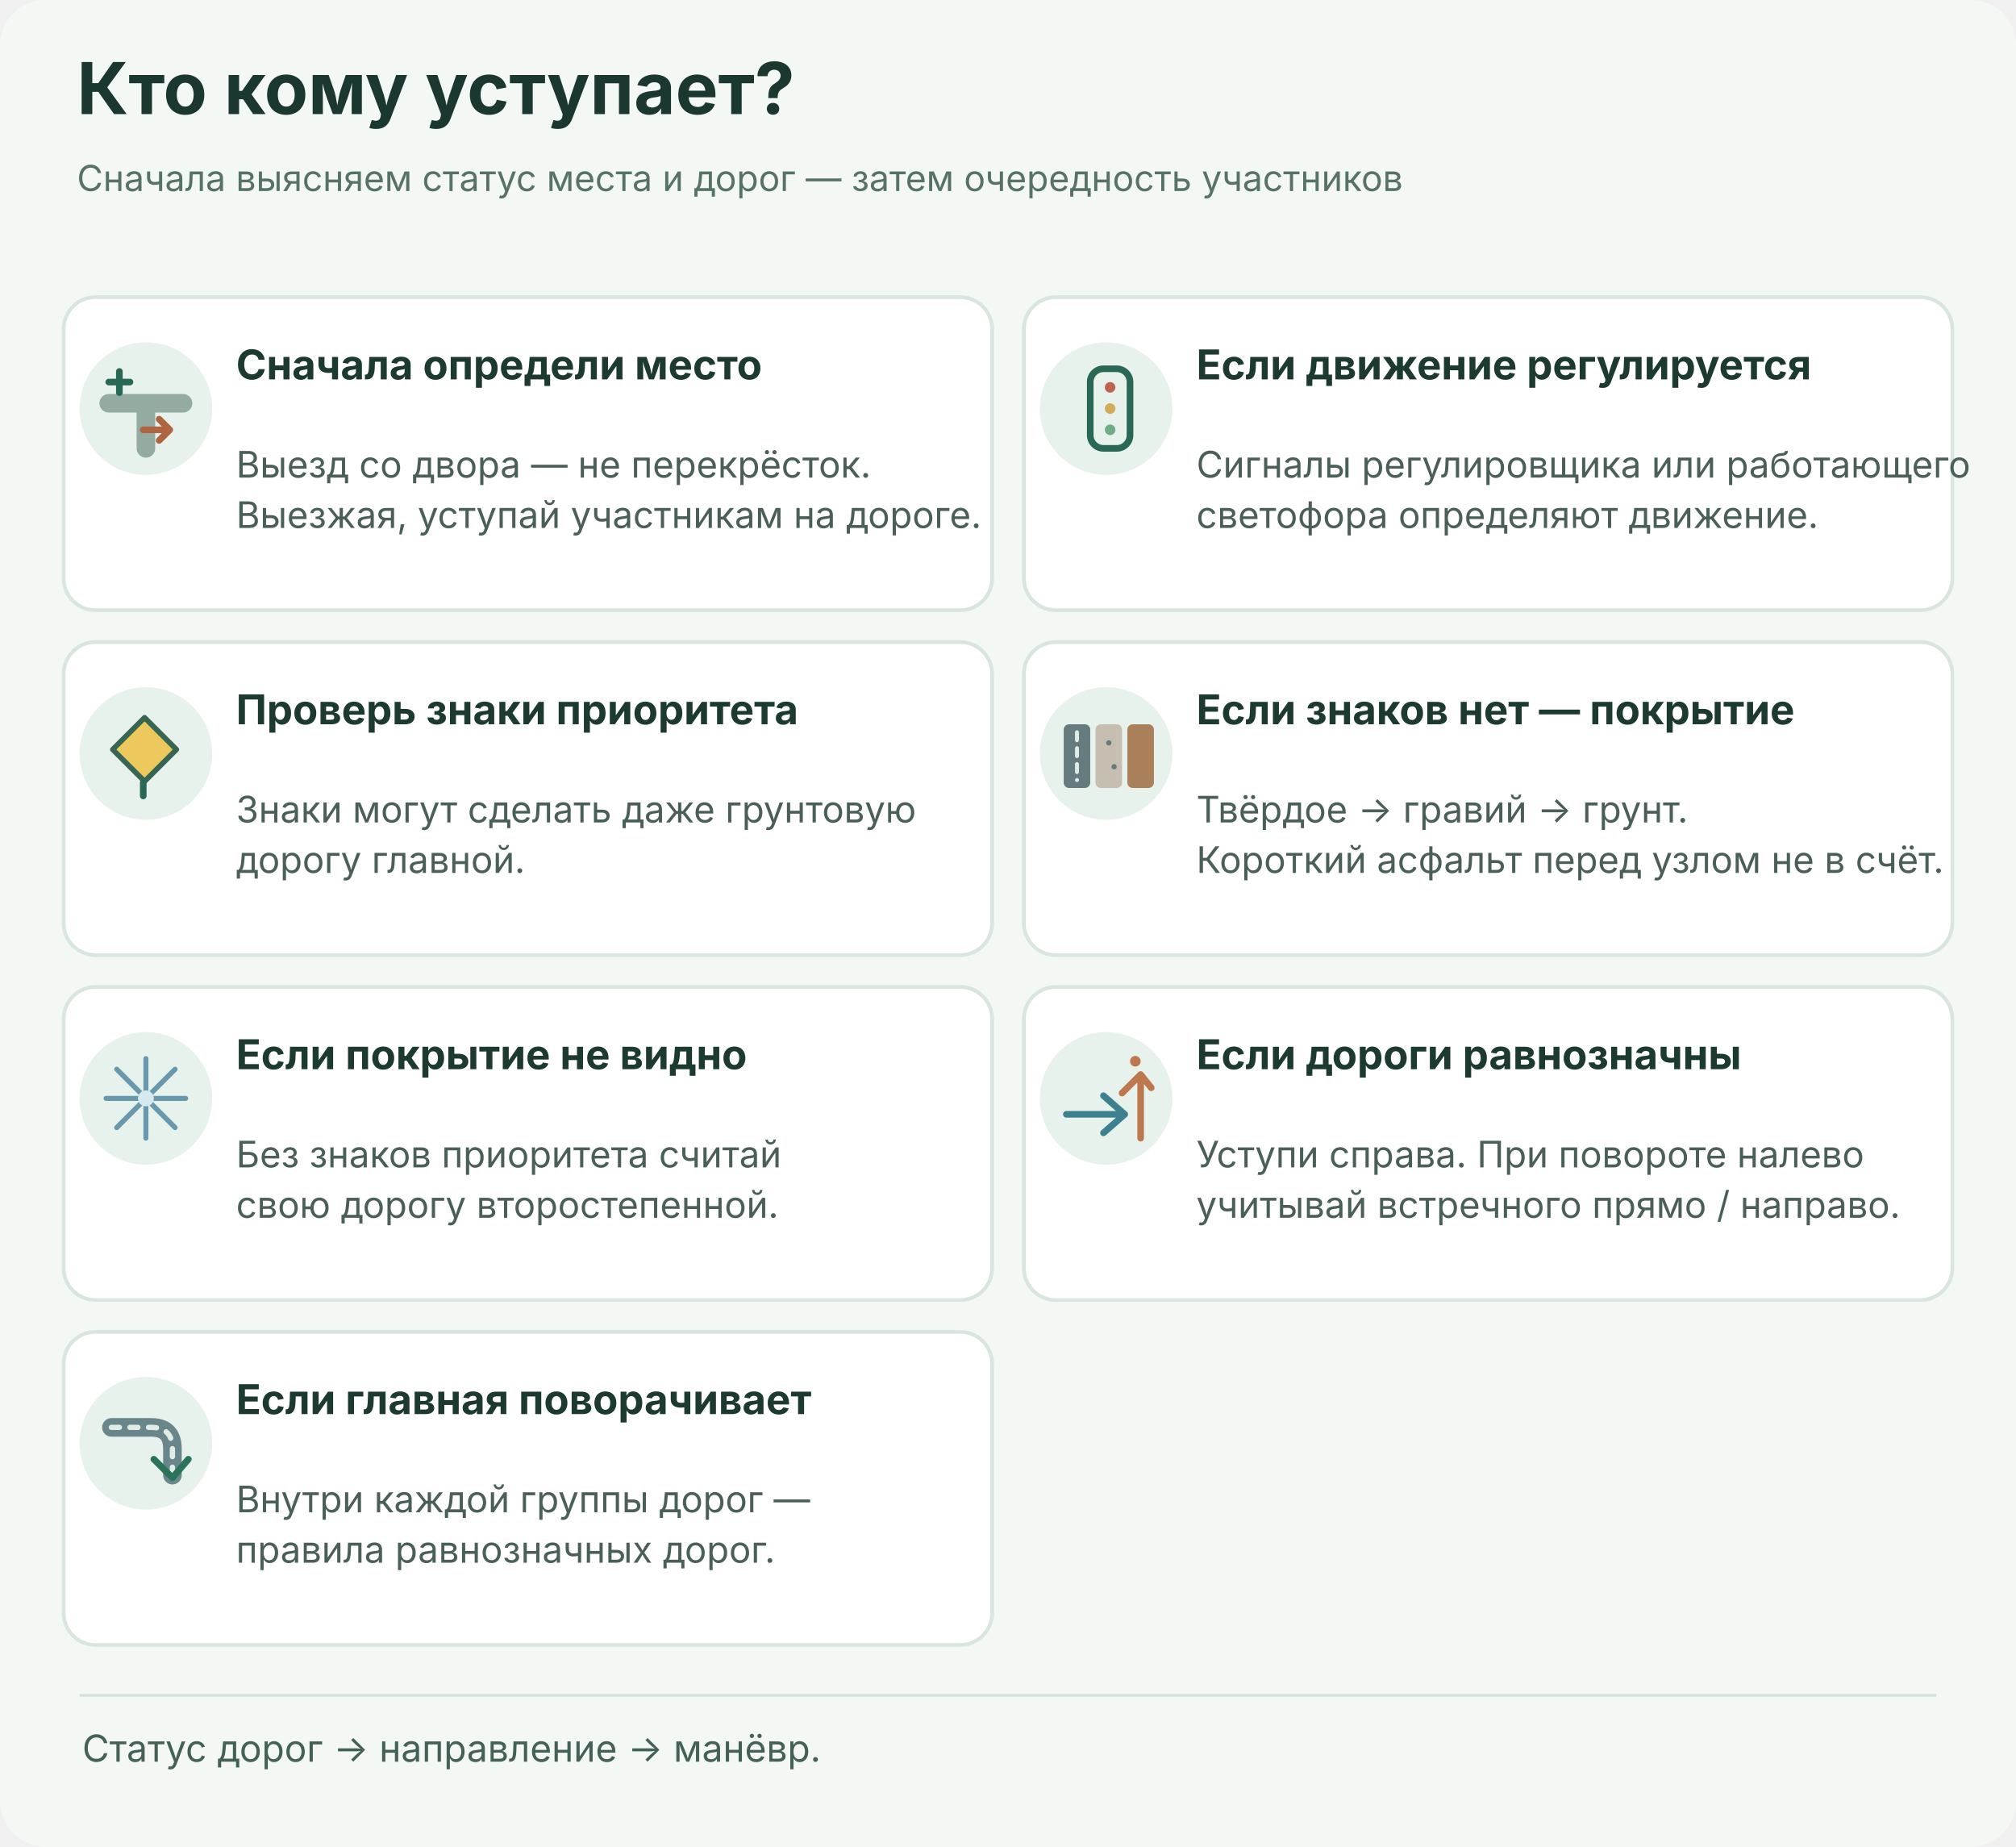
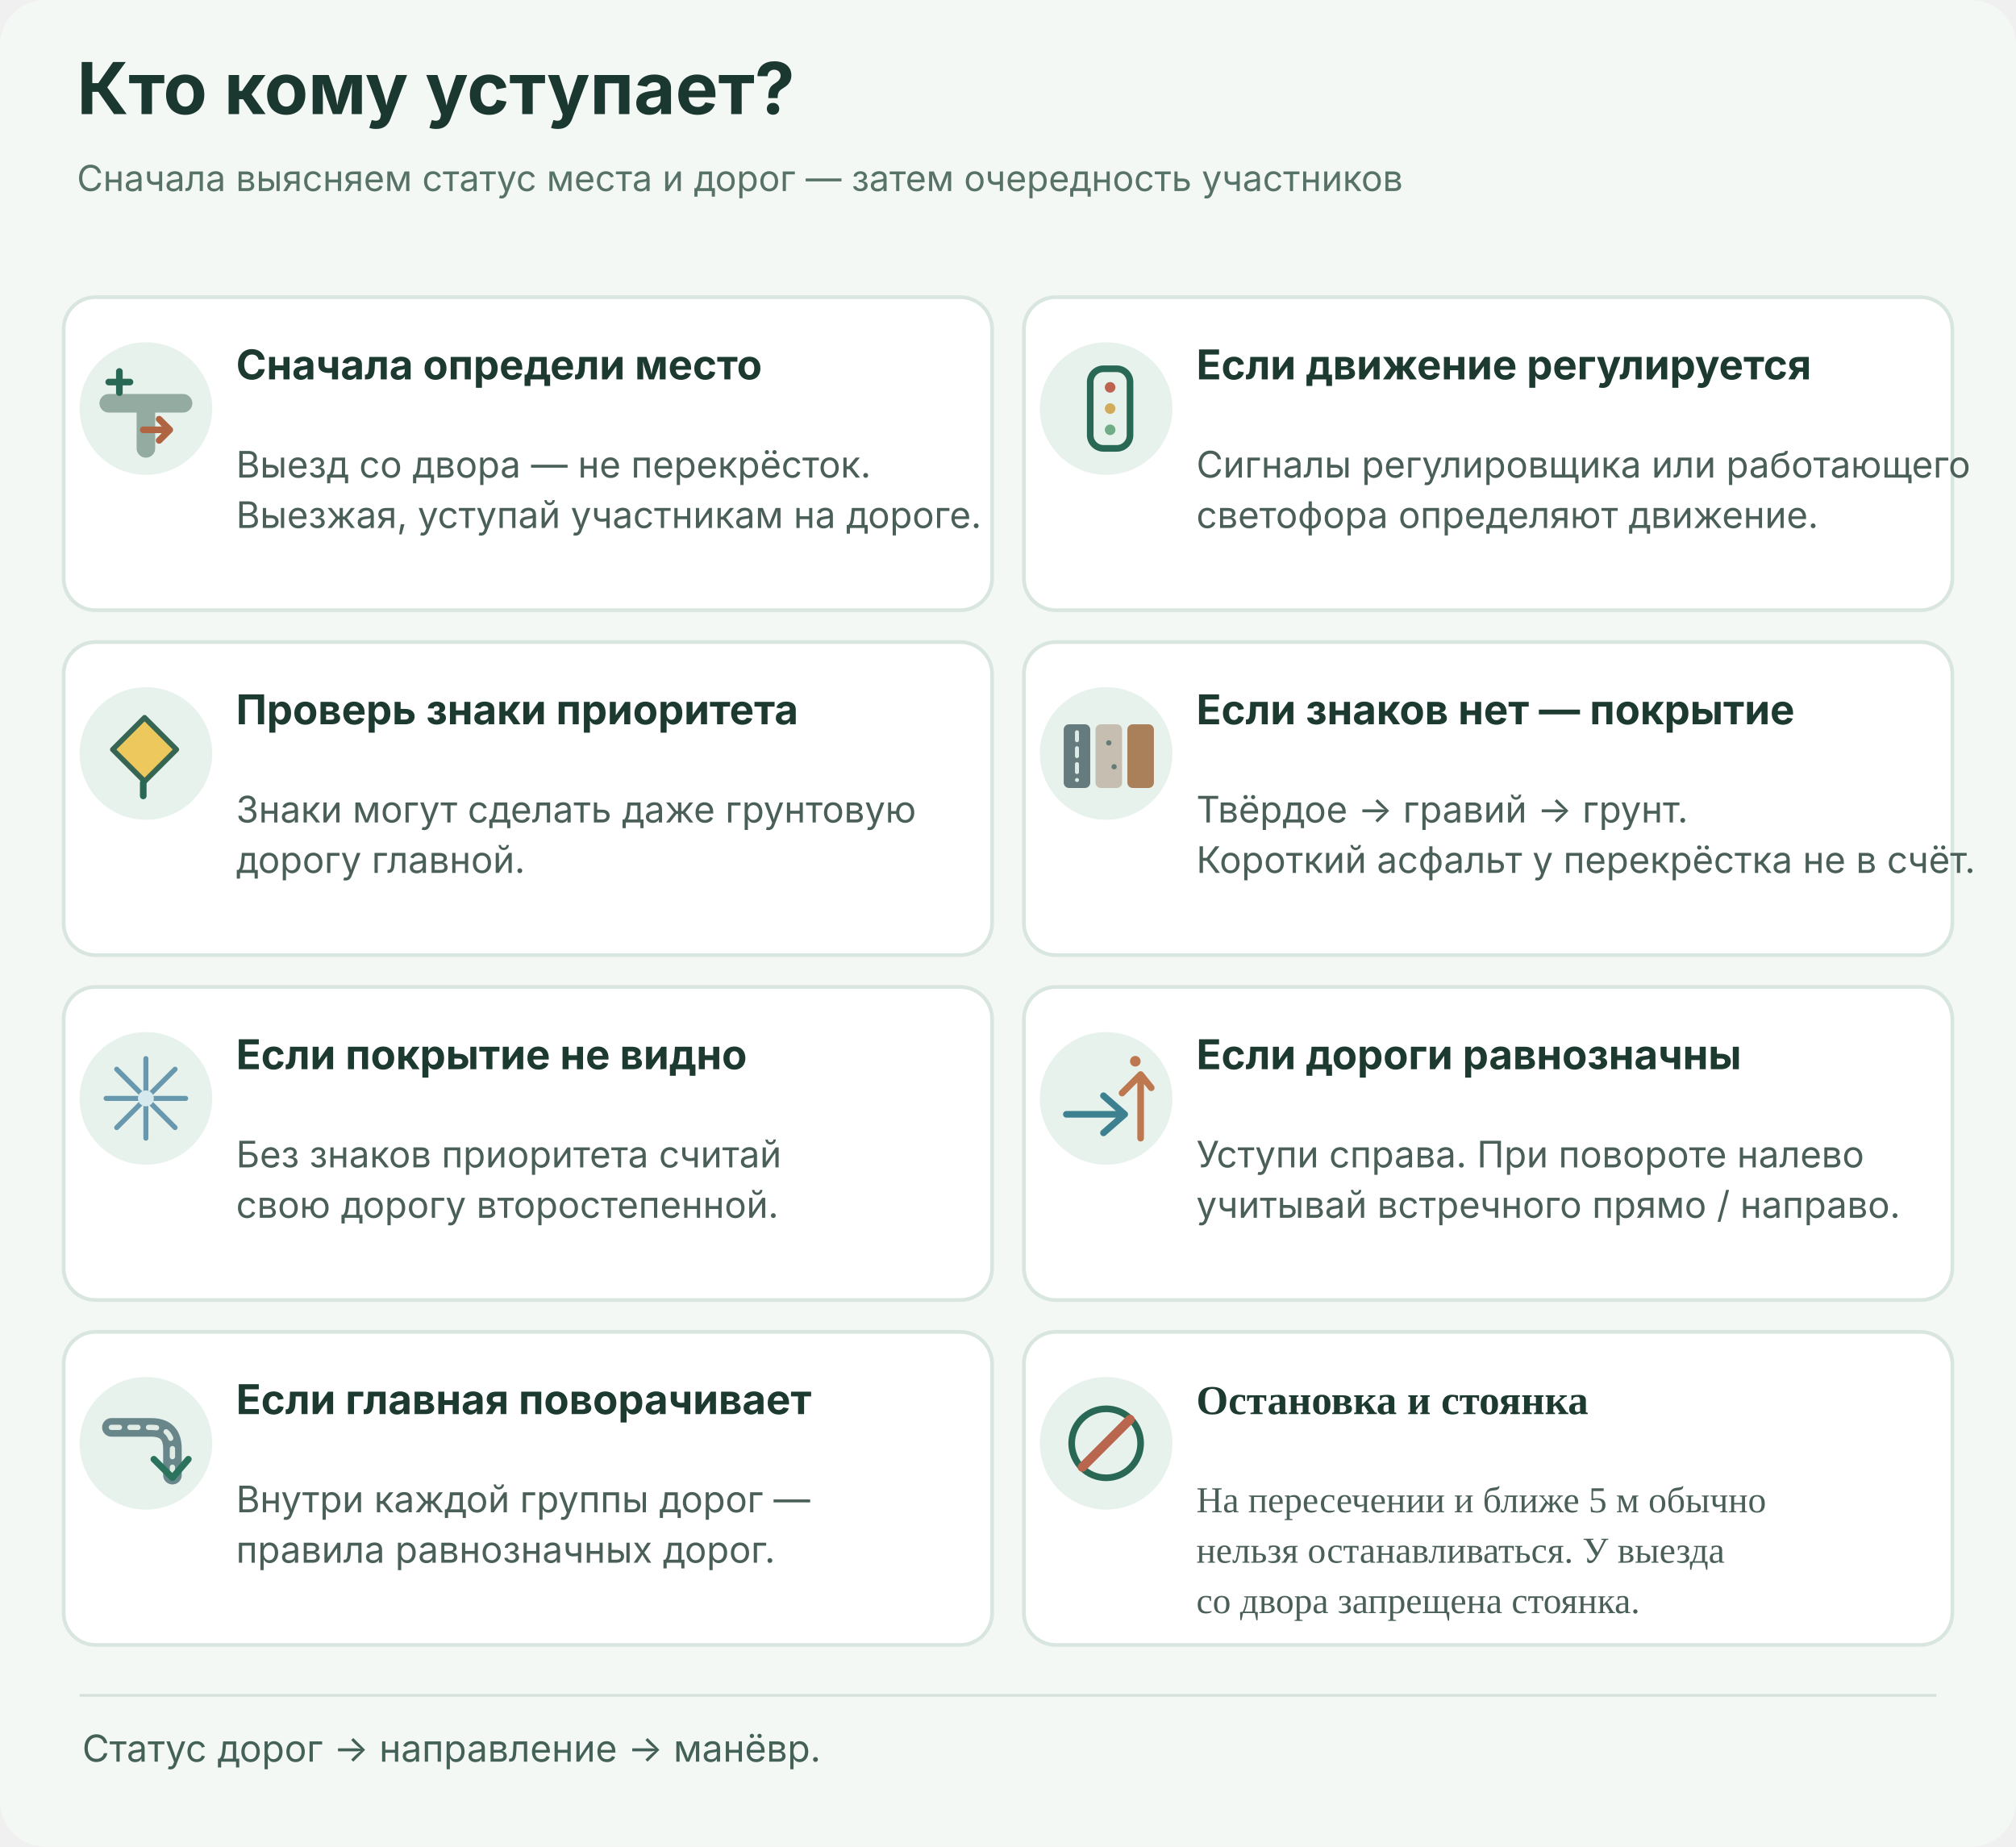
<svg xmlns="http://www.w3.org/2000/svg" viewBox="0 0 760 696" role="img" aria-label="Краткая карта определения приоритета на перекрёстке">
  <rect width="760" height="696" rx="17" fill="#f4f8f5" />
  <text x="29" y="43" fill="#1b3830" font-family="system-ui,-apple-system,'Segoe UI',sans-serif" font-size="27" font-weight="730">Кто кому уступает?</text>
  <text x="29" y="72" fill="#577268" font-family="system-ui,-apple-system,'Segoe UI',sans-serif" font-size="13.5">Сначала выясняем статус места и дорог — затем очередность участников</text>
  <g font-family="system-ui,-apple-system,'Segoe UI',sans-serif">
    <g>
      <rect x="24" y="112" width="350" height="118" rx="12" fill="white" stroke="#d8e6df" stroke-width="1.4" />
      <circle cx="55" cy="154" r="25" fill="#e8f2ed" />
      <g transform="translate(37 136)" fill="none" stroke="#286854" stroke-width="2.5" stroke-linecap="round" stroke-linejoin="round">
        <path d="M4 16h28M18 16v17" stroke="#93aba1" stroke-width="7" />
        <path d="M8 4v8M12 8H4" />
        <path d="M17 26h9m-3-4l4 4-4 4" stroke="#b06542" />
      </g>
      <text x="89" y="143" fill="#1d3a31" font-size="15.5" font-weight="700">Сначала определи место</text>
      <text x="89" y="180" font-size="13.8" fill="#4a5f58">Выезд со двора — не перекрёсток.</text>
      <text x="89" y="199" font-size="13.8" fill="#4a5f58">Выезжая, уступай участникам на дороге.</text>
    </g>
    <g>
      <rect x="386" y="112" width="350" height="118" rx="12" fill="white" stroke="#d8e6df" stroke-width="1.4" />
      <circle cx="417" cy="154" r="25" fill="#e8f2ed" />
      <g transform="translate(399 136)" fill="none" stroke="#286854" stroke-width="2.5" stroke-linecap="round" stroke-linejoin="round">
        <rect x="12" y="3" width="15" height="30" rx="5" />
        <circle cx="19.5" cy="10" r="2" fill="#bd6450" stroke="none" />
        <circle cx="19.5" cy="18" r="2" fill="#d2aa5b" stroke="none" />
        <circle cx="19.5" cy="26" r="2" fill="#70ad87" stroke="none" />
      </g>
      <text x="451" y="143" fill="#1d3a31" font-size="15.5" font-weight="700">Если движение регулируется</text>
      <text x="451" y="180" font-size="13.8" fill="#4a5f58">Сигналы регулировщика или работающего</text>
      <text x="451" y="199" font-size="13.8" fill="#4a5f58">светофора определяют движение.</text>
    </g>
    <g>
      <rect x="24" y="242" width="350" height="118" rx="12" fill="white" stroke="#d8e6df" stroke-width="1.4" />
      <circle cx="55" cy="284" r="25" fill="#e8f2ed" />
      <g transform="translate(37 266)" fill="none" stroke="#286854" stroke-width="2.5" stroke-linecap="round" stroke-linejoin="round">
        <rect x="9" y="8" width="17" height="17" transform="rotate(45 17.5 16.5)" fill="#edc85c" stroke="#376554" stroke-width="2" />
        <path d="M17 29v5" />
      </g>
      <text x="89" y="273" fill="#1d3a31" font-size="15.5" font-weight="700">Проверь знаки приоритета</text>
      <text x="89" y="310" font-size="13.8" fill="#4a5f58">Знаки могут сделать даже грунтовую</text>
      <text x="89" y="329" font-size="13.8" fill="#4a5f58">дорогу главной.</text>
    </g>
    <g>
      <rect x="386" y="242" width="350" height="118" rx="12" fill="white" stroke="#d8e6df" stroke-width="1.4" />
      <circle cx="417" cy="284" r="25" fill="#e8f2ed" />
      <g transform="translate(399 266)" fill="none" stroke="#286854" stroke-width="2.5" stroke-linecap="round" stroke-linejoin="round">
        <rect x="2" y="7" width="10" height="24" rx="2" fill="#657b7d" stroke="none" />
        <rect x="14" y="7" width="10" height="24" rx="2" fill="#c6beb0" stroke="none" />
        <rect x="26" y="7" width="10" height="24" rx="2" fill="#aa805b" stroke="none" />
        <path d="M7 10v18" stroke="#dcebe5" stroke-width="1.5" stroke-dasharray="3 3" />
        <circle cx="19" cy="14" r="1" fill="#647b78" stroke="none" />
        <circle cx="21" cy="23" r="1" fill="#647b78" stroke="none" />
      </g>
      <text x="451" y="273" fill="#1d3a31" font-size="15.5" font-weight="700">Если знаков нет — покрытие</text>
      <text x="451" y="310" font-size="13.8" fill="#4a5f58">Твёрдое → гравий → грунт.</text>
-       <text x="451" y="329" font-size="13.8" fill="#4a5f58">Короткий асфальт перед узлом не в счёт.</text>
+       <text x="451" y="329" font-size="13.8" fill="#4a5f58">Короткий асфальт у перекрёстка не в счёт.</text>
    </g>
    <g>
      <rect x="24" y="372" width="350" height="118" rx="12" fill="white" stroke="#d8e6df" stroke-width="1.4" />
      <circle cx="55" cy="414" r="25" fill="#e8f2ed" />
      <g transform="translate(37 396)" fill="none" stroke="#286854" stroke-width="2.5" stroke-linecap="round" stroke-linejoin="round">
        <path d="M18 3v30M3 18h30M7 7l22 22M29 7L7 29" stroke="#6798ad" stroke-width="1.9" />
        <circle cx="18" cy="18" r="3" fill="#d5e9ef" stroke="none" />
      </g>
      <text x="89" y="403" fill="#1d3a31" font-size="15.5" font-weight="700">Если покрытие не видно</text>
      <text x="89" y="440" font-size="13.8" fill="#4a5f58">Без знаков приоритета считай</text>
      <text x="89" y="459" font-size="13.8" fill="#4a5f58">свою дорогу второстепенной.</text>
    </g>
    <g>
      <rect x="386" y="372" width="350" height="118" rx="12" fill="white" stroke="#d8e6df" stroke-width="1.4" />
      <circle cx="417" cy="414" r="25" fill="#e8f2ed" />
      <g transform="translate(399 396)" fill="none" stroke="#286854" stroke-width="2.5" stroke-linecap="round" stroke-linejoin="round">
        <path d="M3 24H25m-8-7l8 7-8 7" stroke="#3d8191" />
        <path d="M31 33V9m-7 7l7-7 4 5" stroke="#bd784f" />
        <circle cx="29" cy="4" r="2" fill="#bd784f" stroke="none" />
      </g>
      <text x="451" y="403" fill="#1d3a31" font-size="15.5" font-weight="700">Если дороги равнозначны</text>
      <text x="451" y="440" font-size="13.8" fill="#4a5f58">Уступи справа. При повороте налево</text>
      <text x="451" y="459" font-size="13.8" fill="#4a5f58">учитывай встречного прямо / направо.</text>
    </g>
    <g>
      <rect x="24" y="502" width="350" height="118" rx="12" fill="white" stroke="#d8e6df" stroke-width="1.4" />
      <circle cx="55" cy="544" r="25" fill="#e8f2ed" />
      <g transform="translate(37 526)" fill="none" stroke="#286854" stroke-width="2.5" stroke-linecap="round" stroke-linejoin="round">
        <path d="M5 12h15q8 0 8 8v10" stroke="#69878b" stroke-width="7" />
        <path d="M5 12h15q8 0 8 8v10" stroke="#e1ece5" stroke-width="2" stroke-dasharray="3 4" />
        <path d="M21 24l7 7 6-7" stroke="#2c735d" stroke-width="2.5" />
      </g>
      <text x="89" y="533" fill="#1d3a31" font-size="15.5" font-weight="700">Если главная поворачивает</text>
      <text x="89" y="570" font-size="13.8" fill="#4a5f58">Внутри каждой группы дорог —</text>
      <text x="89" y="589" font-size="13.8" fill="#4a5f58">правила равнозначных дорог.</text>
    </g>
  </g>
+   <g>
+     <rect x="386" y="502" width="350" height="118" rx="12" fill="white" stroke="#d8e6df" stroke-width="1.4" />
+     <circle cx="417" cy="544" r="25" fill="#e8f2ed" />
+     <g transform="translate(399 526)" fill="none" stroke="#286854" stroke-width="2.5" stroke-linecap="round" stroke-linejoin="round">
+       <circle cx="18" cy="18" r="13" />
+       <path d="M9 27L27 9" stroke="#b9664e" stroke-width="3.5" />
+     </g>
+     <text x="451" y="533" fill="#1d3a31" font-size="15.5" font-weight="700">Остановка и стоянка</text>
+     <text x="451" y="570" font-size="13.8" fill="#4a5f58">На пересечении и ближе 5 м обычно</text>
+     <text x="451" y="589" font-size="13.8" fill="#4a5f58">нельзя останавливаться. У выезда</text>
+     <text x="451" y="608" font-size="13.8" fill="#4a5f58">со двора запрещена стоянка.</text>
+   </g>
  <path d="M30 639H730" stroke="#d4e1d9" />
  <text x="31" y="664" font-family="system-ui,-apple-system,'Segoe UI',sans-serif" font-size="14" fill="#446158">Статус дорог → направление → манёвр.</text>
</svg>
